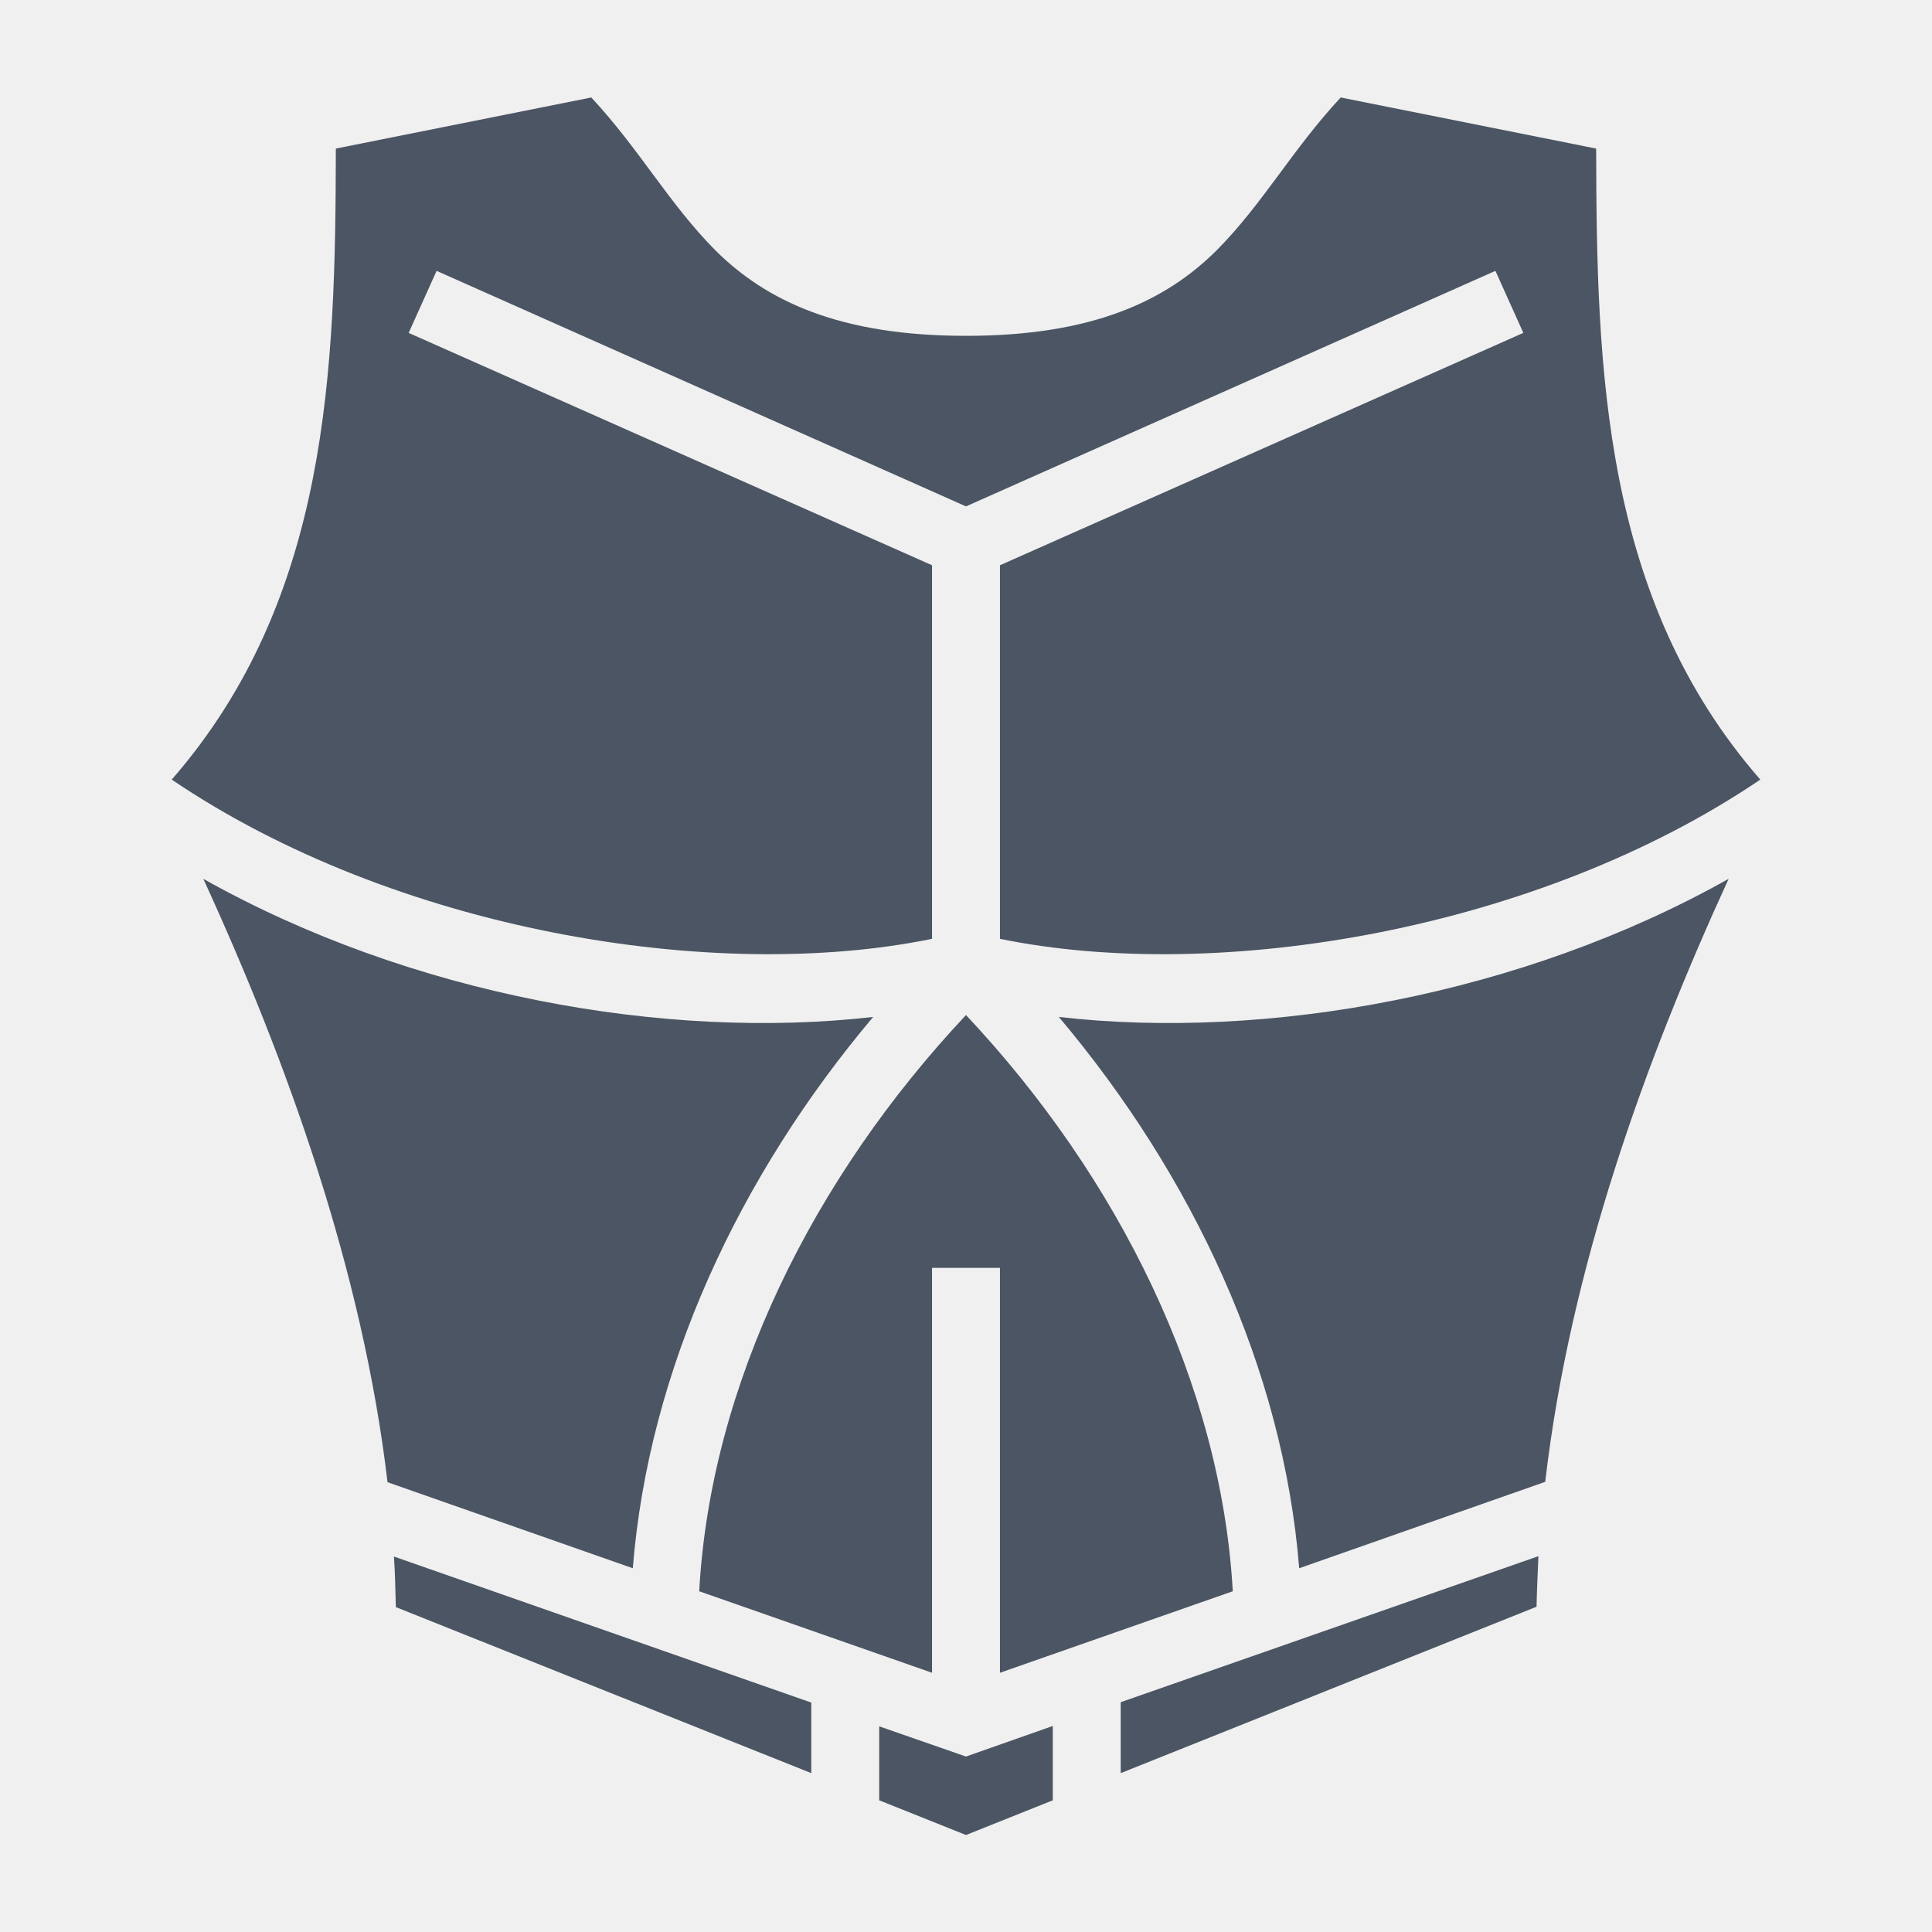
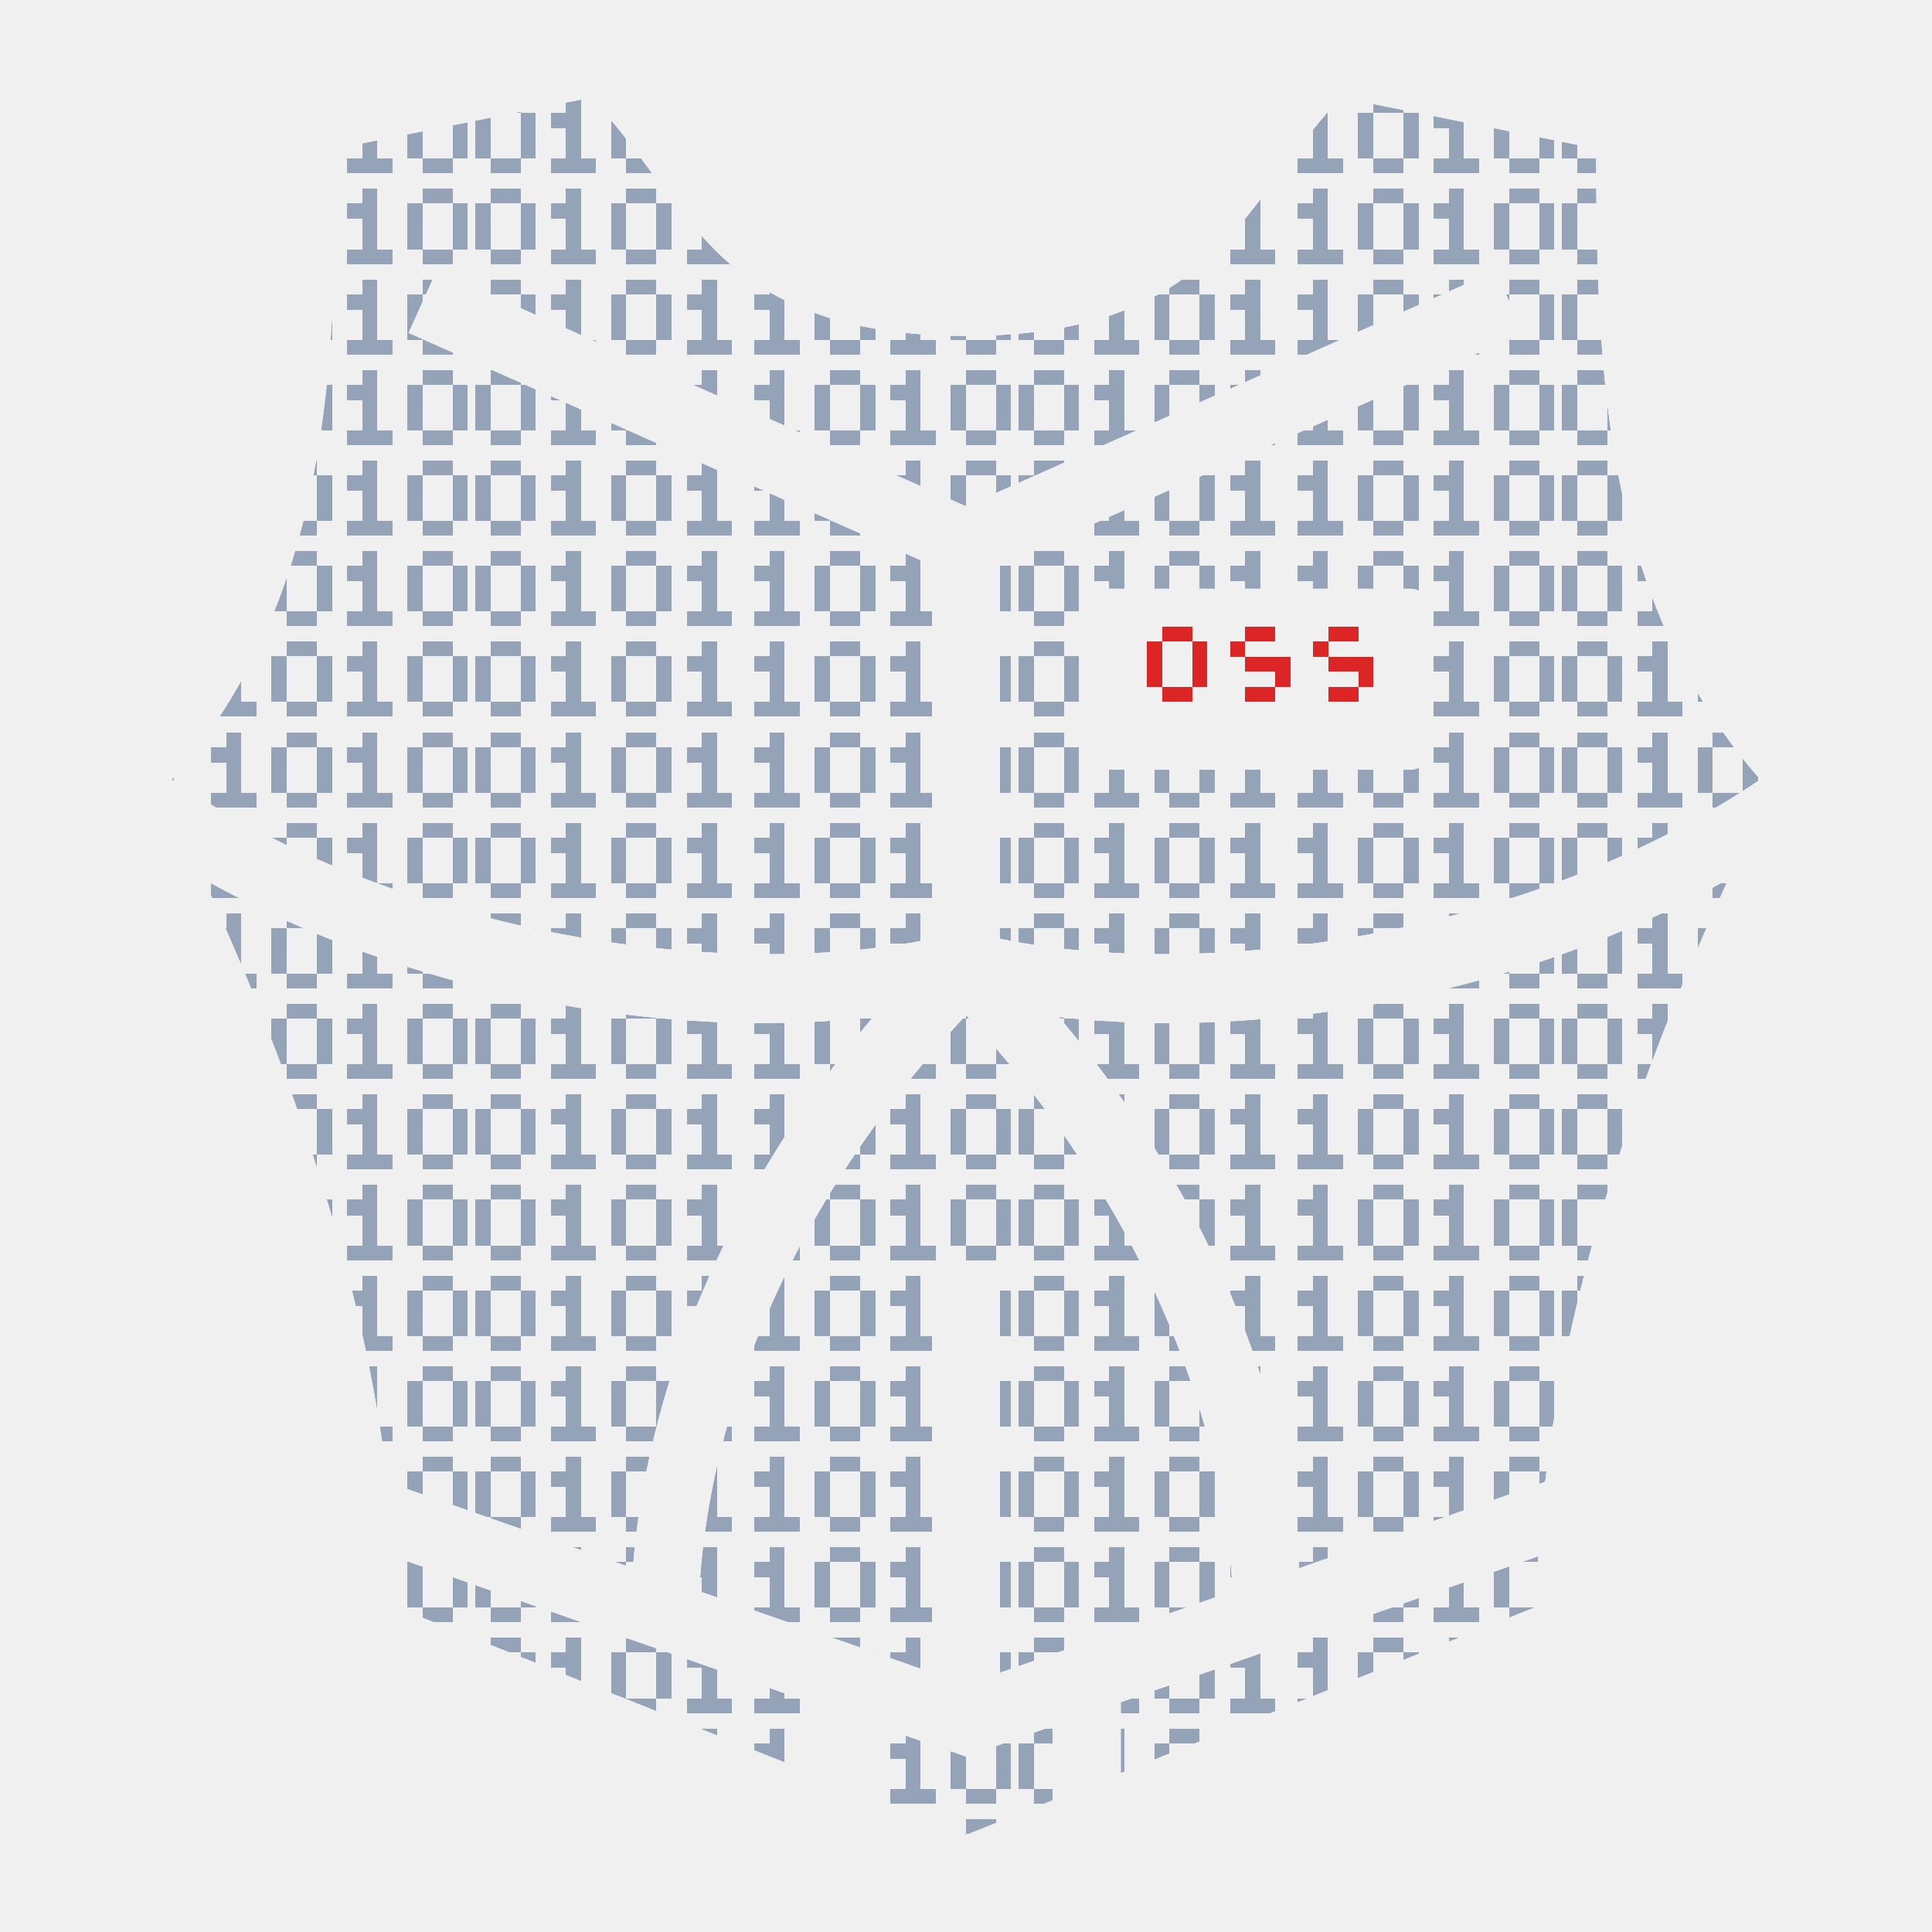
<svg xmlns="http://www.w3.org/2000/svg" viewBox="0 0 512 512" role="img" aria-labelledby="title desc">
-   <path fill="#4B5563" d="M156.7 25.83L89 39.38c-.1 58.57-1.74 119.32-43.49 167.22C104.4 246.5 189 260.7 247 248.8v-99L108.3 88.22l7.4-16.44L256 134.2l140.3-62.42 7.4 16.44L265 149.8v99c58 11.9 142.6-2.3 201.5-42.2-41.8-47.9-43.4-108.65-43.5-167.22l-67.7-13.55c-12.9 13.88-20.6 28.15-32.9 40.53C308.9 79.78 289.5 89 256 89c-33.5 0-52.9-9.22-66.4-22.64-12.3-12.38-20-26.65-32.9-40.53zM53.88 232.9C75.96 281 96.07 336.6 102.7 392.8l65 22.8c4.2-52.7 28.2-104 63.7-146.1-55.1 6.3-122.7-5.8-177.52-36.6zm404.22 0c-54.8 30.8-122.4 42.9-177.5 36.6 35.5 42.1 59.5 93.4 63.7 146.1l65.2-22.9c6.6-56.8 26.6-111.8 48.6-159.8zM256 269c-40.5 43.1-67.7 97.9-70.7 152.7l61.7 21.6V336h18v107.3l61.7-21.6c-3.1-54.8-30.2-109.6-70.7-152.7zm151.7 143.4L297 451.1v18.8l110.2-44.1c.1-4.5.3-8.9.5-13.4zm-303.3.1c.3 4.5.4 8.9.5 13.4l110.1 44v-18.7l-110.6-38.7zM279 457.4l-23 8.1-23-8v19.6l23 9.2 23-9.2v-19.7z" />
+   <defs>
+     <path id="armor-shape" d="M156.7 25.83L89 39.38c-.1 58.57-1.74 119.32-43.49 167.22C104.4 246.5 189 260.7 247 248.8v-99L108.3 88.22l7.4-16.44L256 134.2l140.3-62.42 7.4 16.44L265 149.8v99c58 11.9 142.6-2.3 201.5-42.2-41.8-47.9-43.4-108.65-43.5-167.22l-67.7-13.55c-12.9 13.88-20.6 28.15-32.9 40.53C308.9 79.78 289.5 89 256 89c-33.5 0-52.9-9.22-66.4-22.64-12.3-12.38-20-26.65-32.9-40.53zM53.88 232.9C75.96 281 96.07 336.6 102.7 392.8l65 22.8c4.2-52.7 28.2-104 63.7-146.1-55.1 6.3-122.7-5.8-177.52-36.6zm404.22 0c-54.8 30.8-122.4 42.9-177.5 36.6 35.5 42.1 59.5 93.4 63.7 146.1l65.2-22.9c6.6-56.8 26.6-111.8 48.6-159.8zM256 269c-40.5 43.1-67.7 97.9-70.7 152.7l61.7 21.6V336h18v107.3l61.7-21.6c-3.1-54.8-30.2-109.6-70.7-152.7zm151.7 143.4L297 451.1v18.8l110.2-44.1c.1-4.5.3-8.9.5-13.4zm-303.3.1c.3 4.5.4 8.9.5 13.4l110.1 44v-18.7l-110.6-38.7zM279 457.4l-23 8.1-23-8v19.6l23 9.2 23-9.2v-19.7z" />
+     <clipPath id="armor-clip">
+       <use href="#armor-shape" />
+     </clipPath>
+     <mask id="armor-binary-mask" maskUnits="userSpaceOnUse">
+       <rect x="0" y="0" width="512" height="512" fill="#000" />
+       <use href="#armor-shape" fill="#fff" />
+       <rect x="286" y="156" width="92" height="48" rx="4" ry="4" fill="#000" />
+     </mask>
+     <linearGradient id="binary-ink" x1="92" y1="40" x2="410" y2="470" gradientUnits="userSpaceOnUse">
+       <stop offset="0" stop-color="#94A3B8" />
+       <stop offset=".52" stop-color="#CBD5E1" />
+       <stop offset="1" stop-color="#64748B" />
+     </linearGradient>
+     <g id="glyph-zero" shape-rendering="crispEdges">
+       <rect x="4" y="0" width="4" height="4" />
+       <rect x="8" y="0" width="4" height="4" />
+       <rect x="0" y="4" width="4" height="4" />
+       <rect x="12" y="4" width="4" height="4" />
+       <rect x="0" y="8" width="4" height="4" />
+       <rect x="12" y="8" width="4" height="4" />
+       <rect x="0" y="12" width="4" height="4" />
+       <rect x="12" y="12" width="4" height="4" />
+       <rect x="4" y="16" width="4" height="4" />
+       <rect x="8" y="16" width="4" height="4" />
+     </g>
+     <g id="glyph-one" shape-rendering="crispEdges">
+       <rect x="6" y="0" width="4" height="4" />
+       <rect x="2" y="4" width="4" height="4" />
+       <rect x="6" y="4" width="4" height="4" />
+       <rect x="6" y="8" width="4" height="4" />
+       <rect x="6" y="12" width="4" height="4" />
+       <rect x="2" y="16" width="4" height="4" />
+       <rect x="6" y="16" width="4" height="4" />
+       <rect x="10" y="16" width="4" height="4" />
+     </g>
+     <pattern id="binary-pattern" width="144" height="24" patternUnits="userSpaceOnUse">
+       <g fill="url(#binary-ink)">
+         <use href="#glyph-one" x="0" y="2" />
+         <use href="#glyph-zero" x="18" y="2" />
+         <use href="#glyph-one" x="36" y="2" />
+         <use href="#glyph-one" x="54" y="2" />
+         <use href="#glyph-zero" x="72" y="2" />
+         <use href="#glyph-one" x="90" y="2" />
+         <use href="#glyph-zero" x="108" y="2" />
+         <use href="#glyph-zero" x="126" y="2" />
+       </g>
+     </pattern>
+   </defs>
+   <g clip-path="url(#armor-clip)">
+     <rect x="0" y="0" width="512" height="512" mask="url(#armor-binary-mask)" fill="url(#binary-pattern)" />
+     <g fill="#DC2626" shape-rendering="crispEdges" transform="translate(304 166)">
+       <g transform="translate(0 0)">
+         <use href="#glyph-zero" />
+       </g>
+       <g transform="translate(22 0)">
+         <rect x="4" y="0" width="4" height="4" />
+         <rect x="8" y="0" width="4" height="4" />
+         <rect x="0" y="4" width="4" height="4" />
+         <rect x="4" y="8" width="4" height="4" />
+         <rect x="8" y="8" width="4" height="4" />
+         <rect x="12" y="8" width="4" height="4" />
+         <rect x="12" y="12" width="4" height="4" />
+         <rect x="4" y="16" width="4" height="4" />
+         <rect x="8" y="16" width="4" height="4" />
+       </g>
+       <g transform="translate(44 0)">
+         <rect x="4" y="0" width="4" height="4" />
+         <rect x="8" y="0" width="4" height="4" />
+         <rect x="0" y="4" width="4" height="4" />
+         <rect x="4" y="8" width="4" height="4" />
+         <rect x="8" y="8" width="4" height="4" />
+         <rect x="12" y="8" width="4" height="4" />
+         <rect x="12" y="12" width="4" height="4" />
+         <rect x="4" y="16" width="4" height="4" />
+         <rect x="8" y="16" width="4" height="4" />
+       </g>
+     </g>
+   </g>
</svg>
